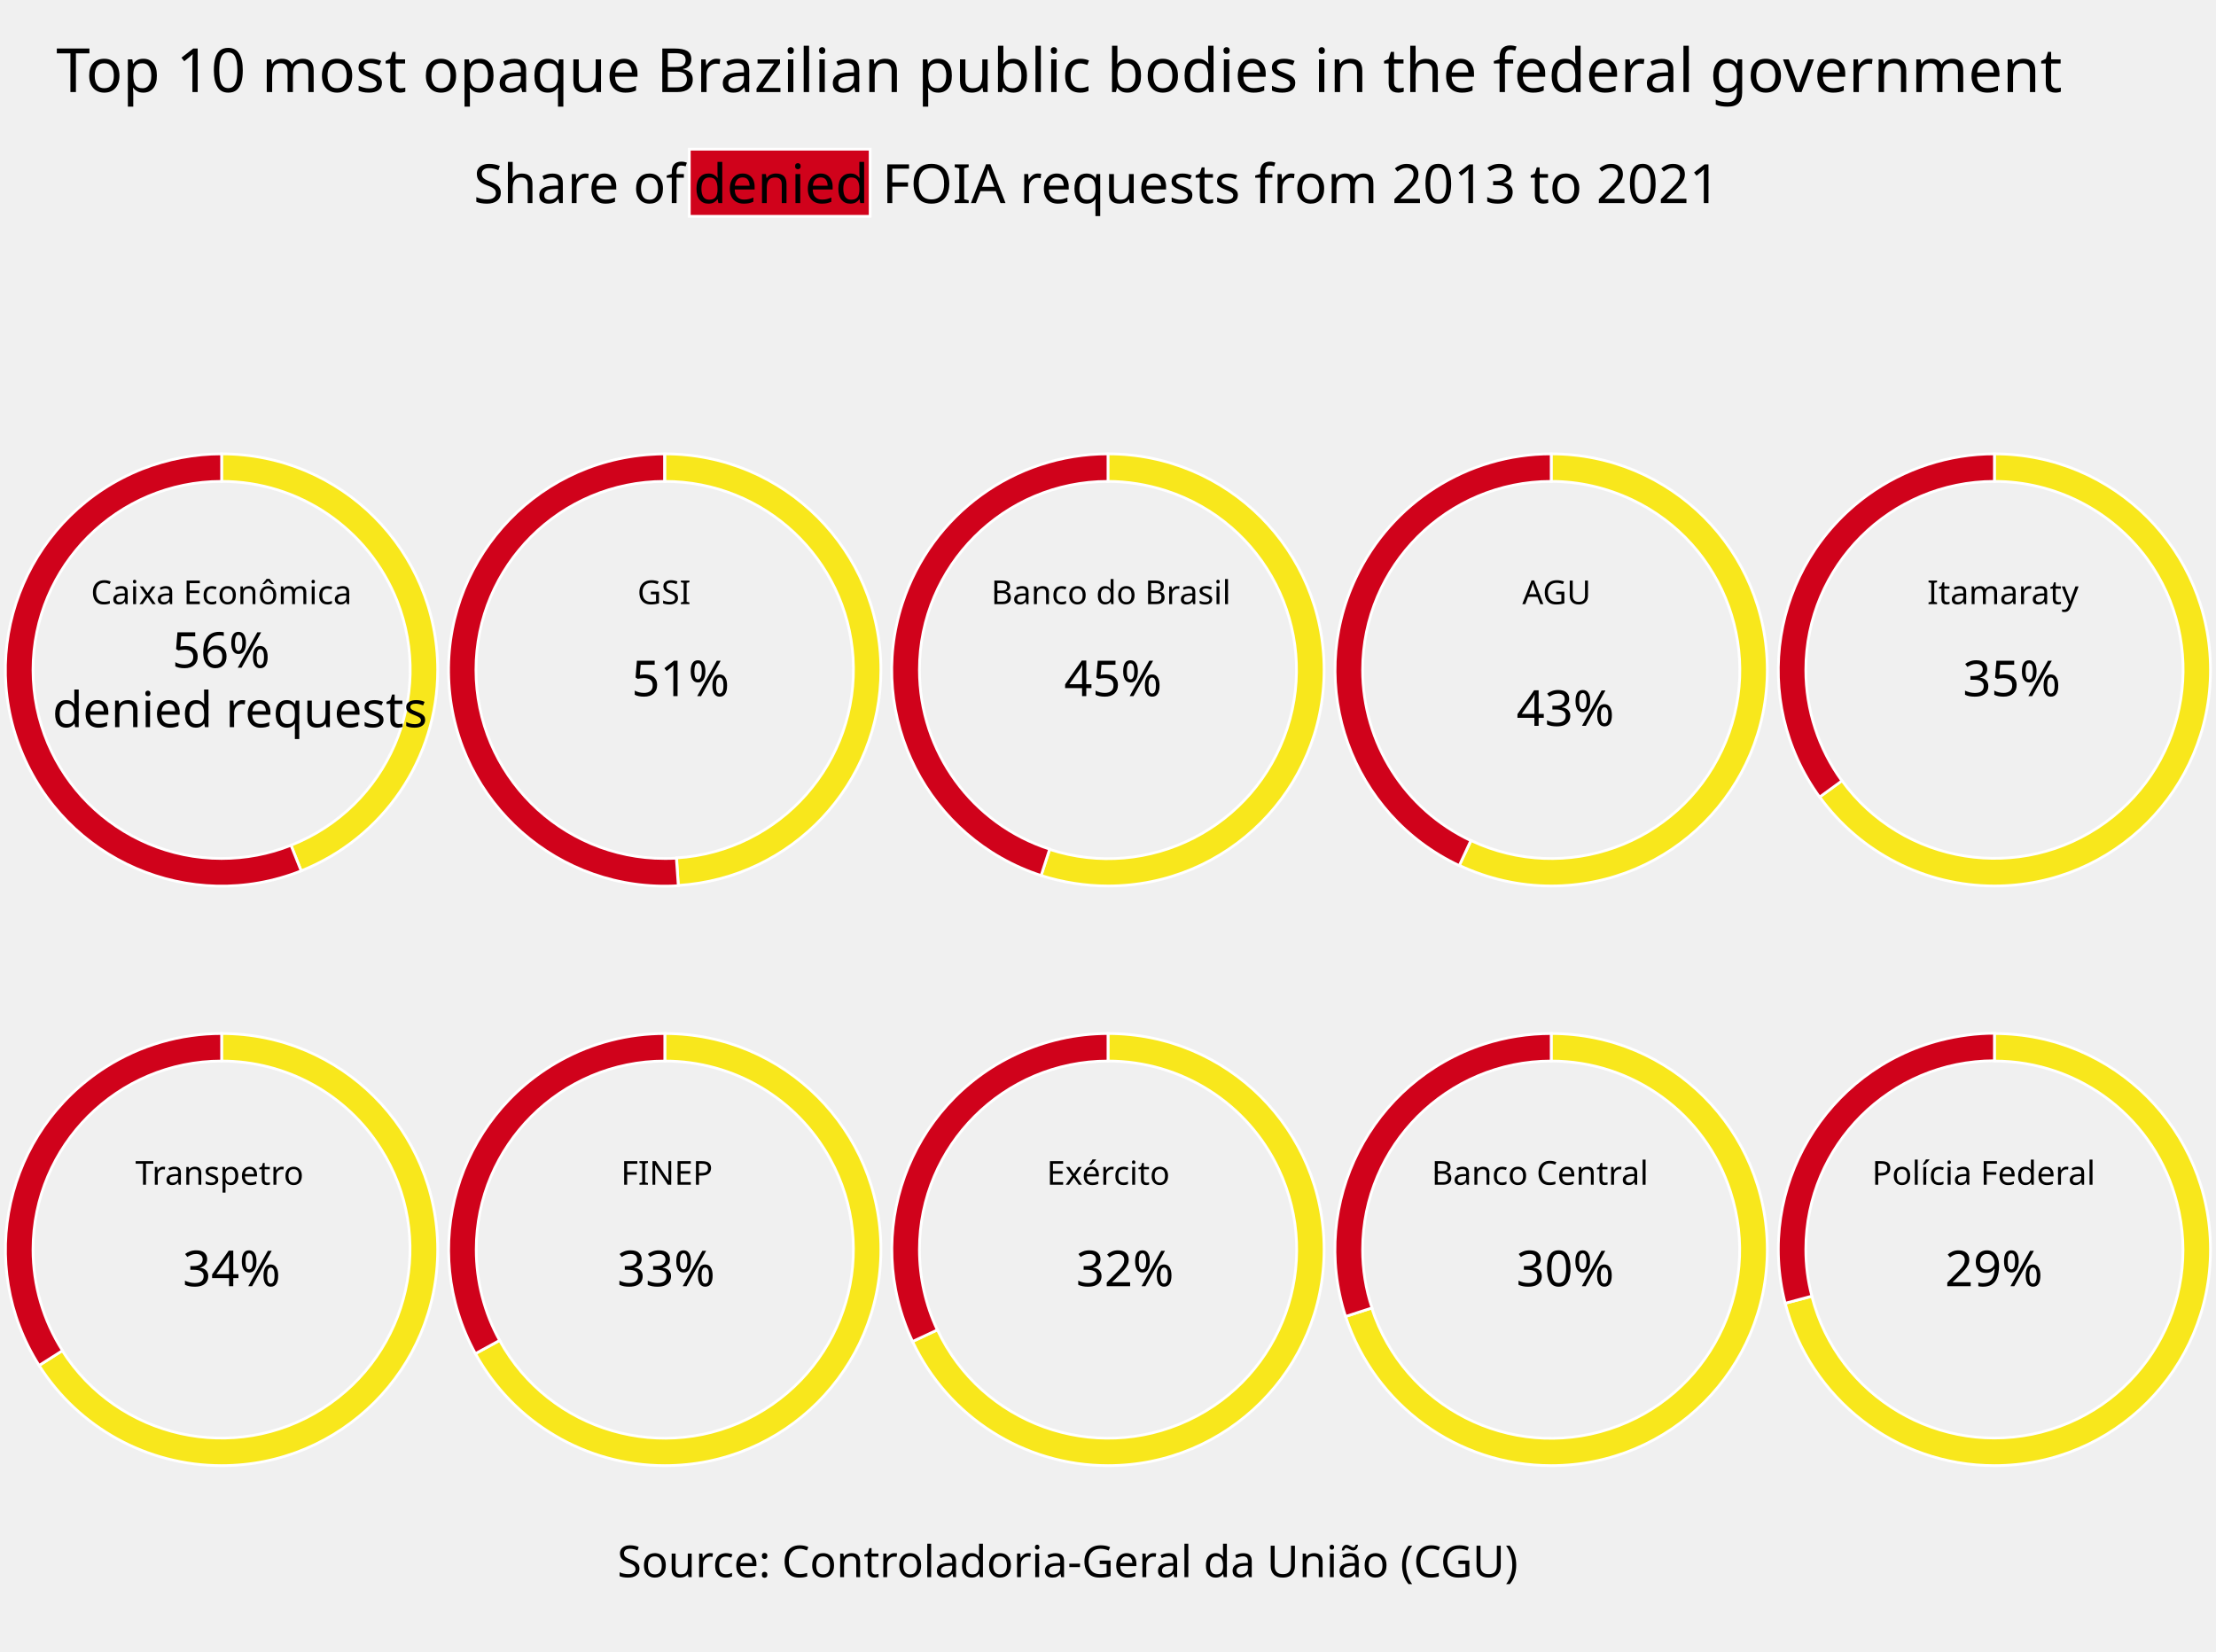
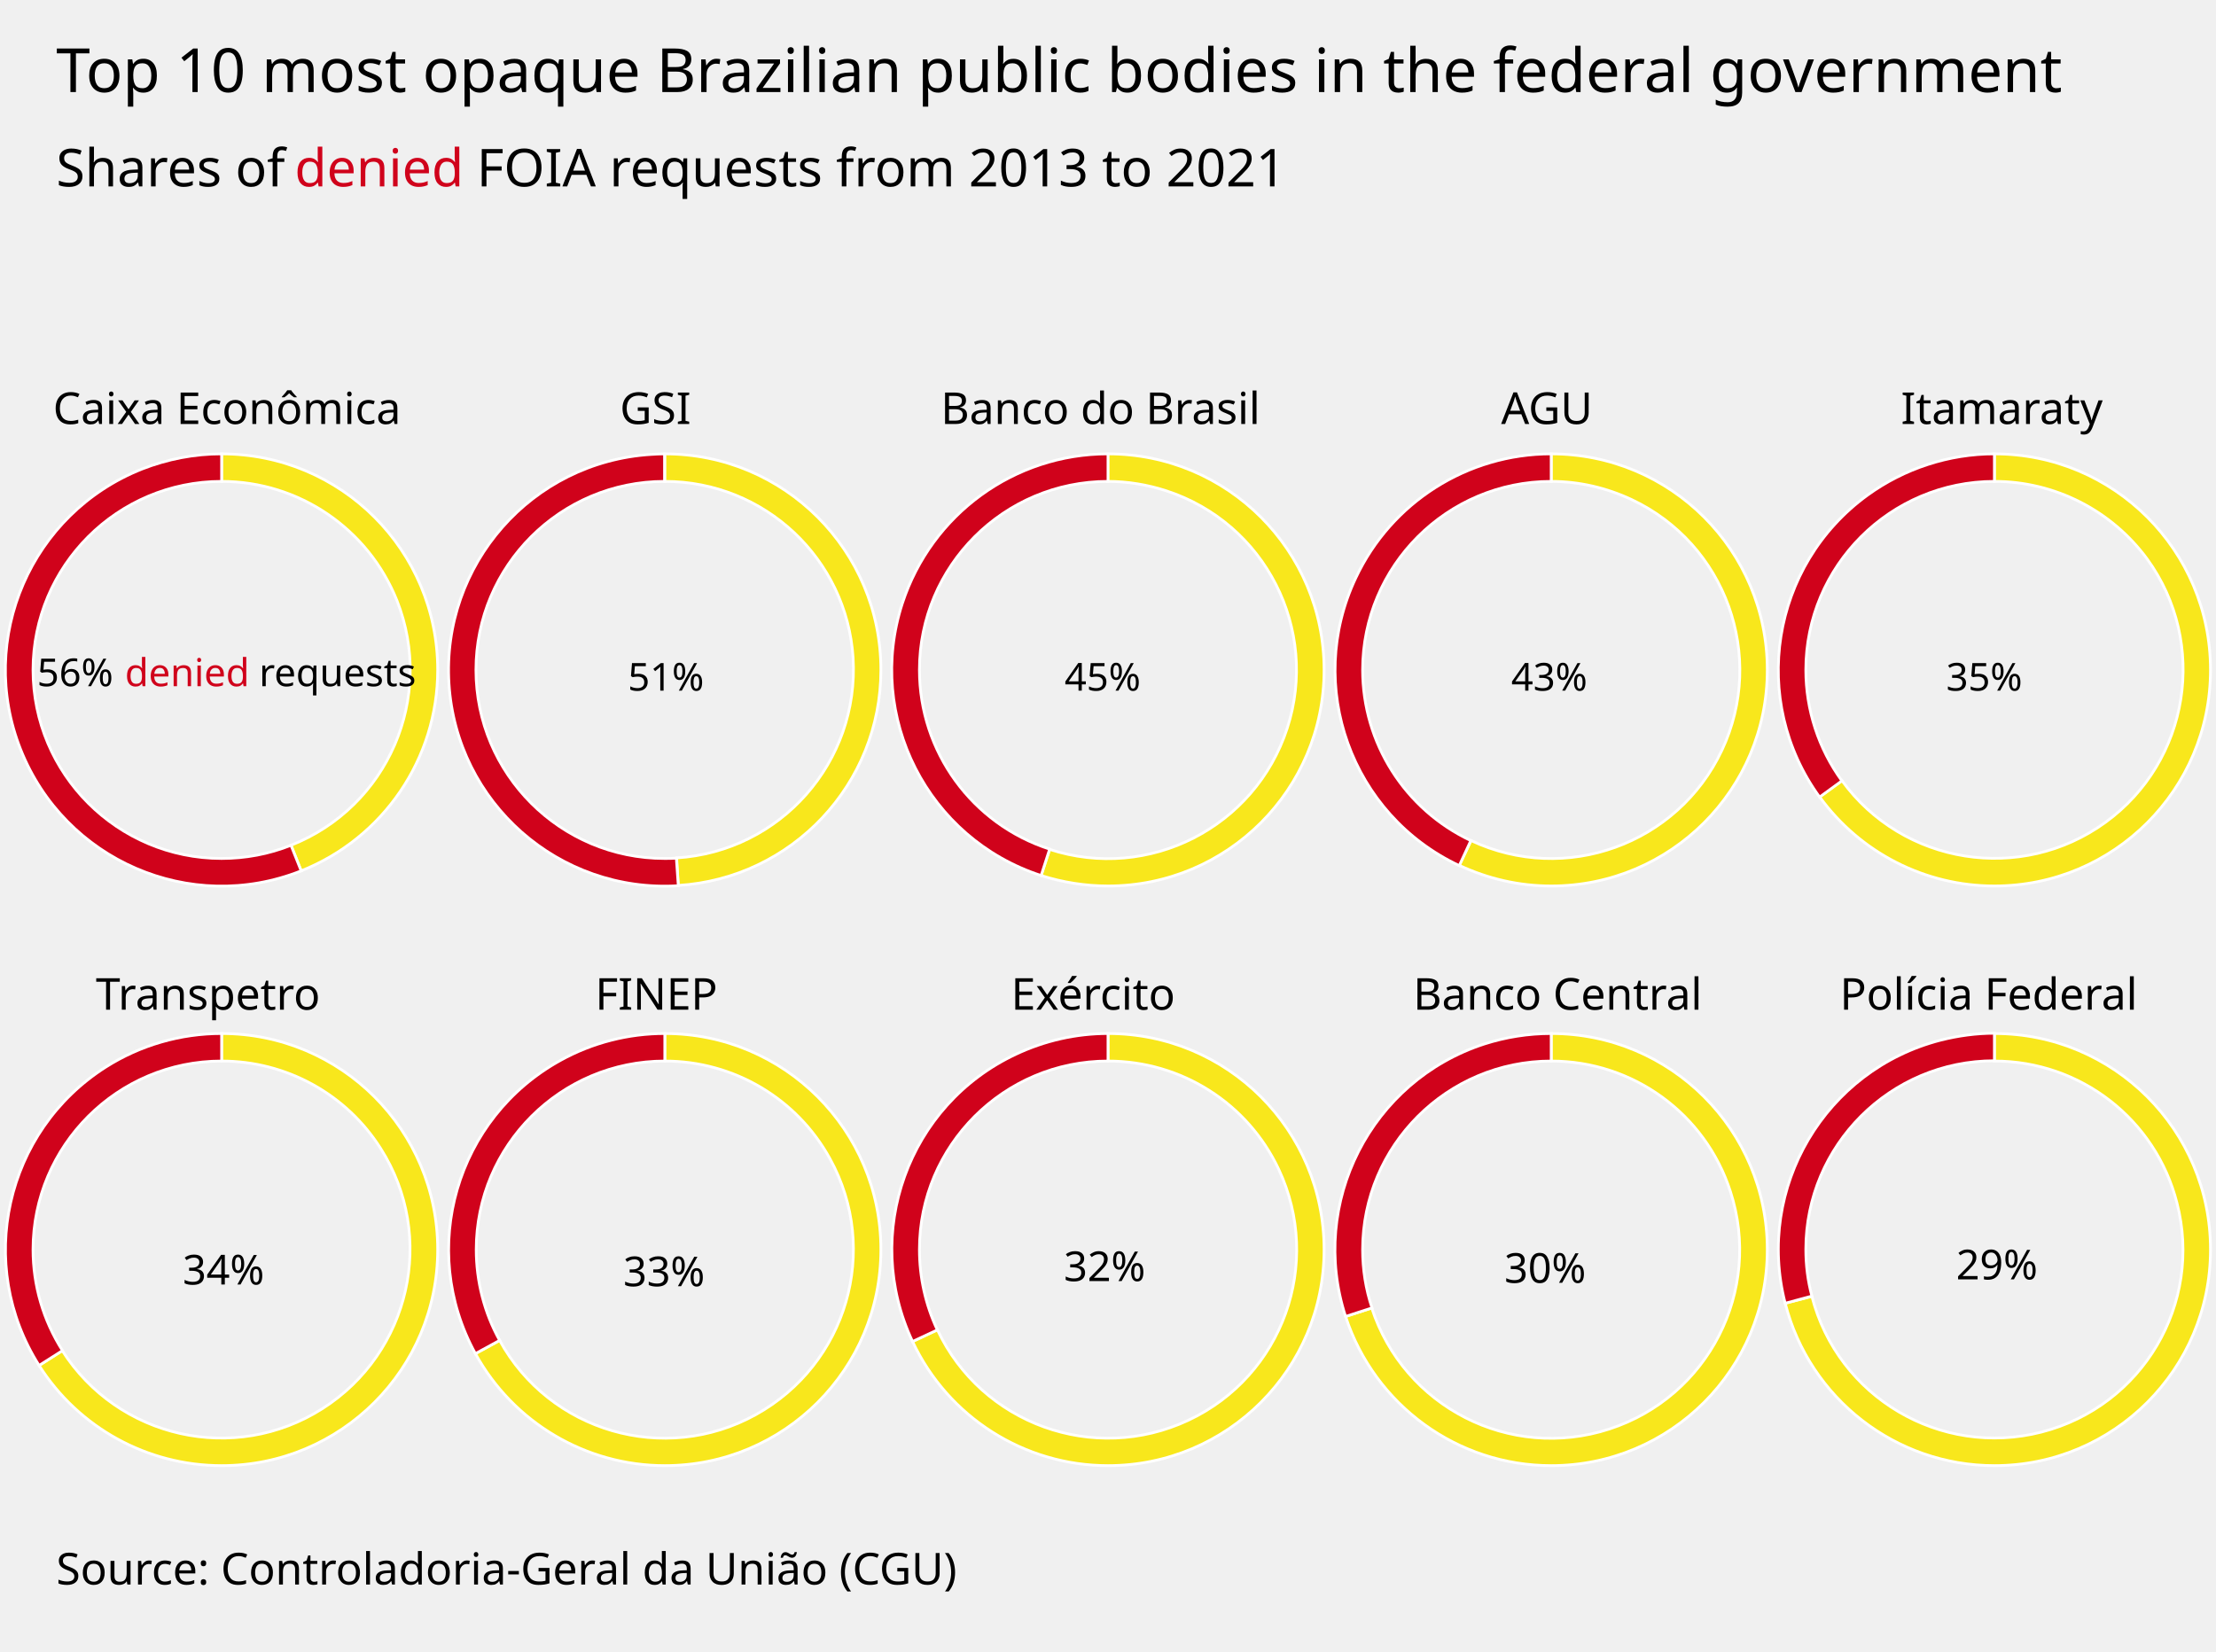
<svg xmlns="http://www.w3.org/2000/svg" version="1.1" id="Layer_1" x="0px" y="0px" viewBox="0 0 805 600" style="enable-background:new 0 0 805 600;" xml:space="preserve">
  <style type="text/css">
	.st0{fill:#F8E71C;stroke:#FFFFFF;}
	.st1{fill:#D0021B;stroke:#FFFFFF;}
	.st2{font-family:'Arial-BoldMT';}
- 	.st3{font-size:12px;}
- 	.st4{font-size:18px;}
- 	.st5{font-family:'ArialMT';}
- 	.st6{font-size:22.14px;}
- 	.st7{font-size:19.68px;}
- 	.st8{font-size:16px;}
+ 	.st3{font-size:16px;}
+ 	.st4{enable-background:new    ;}
+ 	.st5{font-size:14px;}
+ 	.st6{fill:#D0021B;}
+ 	.st7{font-size:15px;}
+ 	.st8{font-size:22.14px;}
+ 	.st9{font-family:'ArialMT';}
+ 	.st10{fill:none;}
+ 	.st11{font-size:19px;}
</style>
-   <g id="pie" transform="translate(80.5,154)">
-     <path class="st0" d="M0,10.9c43.4,0,78.5,35.1,78.5,78.5c0,32.2-19.7,61.1-49.6,73l-3.7-9.3c35.2-13.9,52.4-53.7,38.5-88.9   C53.3,38.1,28.1,20.9,0,20.9V10.9z" />
-     <path class="st1" d="M28.9,162.4c-40.3,16-85.9-3.8-101.9-44.1s3.8-85.9,44.1-101.9c9.2-3.6,19-5.5,28.9-5.5v10   c-37.8,0-68.5,30.7-68.5,68.5s30.7,68.5,68.5,68.5c8.6,0,17.2-1.6,25.2-4.8L28.9,162.4z" />
+   <path class="st0" d="M80.5,164.9c43.4,0,78.5,35.1,78.5,78.5c0,32.2-19.7,61.1-49.6,73l-3.7-9.3c35.2-13.9,52.4-53.7,38.5-88.9  c-10.4-26.1-35.6-43.3-63.7-43.3V164.9z" />
+   <path class="st1" d="M109.4,316.4c-40.3,16-85.9-3.8-101.9-44.1s3.8-85.9,44.1-101.9c9.2-3.6,19-5.5,28.9-5.5v10  c-37.8,0-68.5,30.7-68.5,68.5s30.7,68.5,68.5,68.5c8.6,0,17.2-1.6,25.2-4.8L109.4,316.4z" />
+   <text transform="matrix(1 0 0 1 19.2527 154.0376)" class="st2 st3">Caixa Econômica</text>
+   <text transform="matrix(1 0 0 1 13.4764 249.3097)" class="st4">
+     <tspan x="0" y="0" class="st2 st5">56% </tspan>
+     <tspan x="31.9" y="0" class="st6 st2 st5">denied</tspan>
+     <tspan x="77" y="0" class="st2 st5"> requests</tspan>
+   </text>
+   <text transform="matrix(1 0 0 1 228.0853 250.9207)" class="st2 st5">51% </text>
+   <path class="st0" d="M241.5,164.9c43.4,0,78.5,35.1,78.5,78.5c0,41.4-32.2,75.7-73.6,78.3l-0.6-10c37.8-2.4,66.4-34.9,64.1-72.7  c-2.3-36-32.2-64.1-68.4-64.1V164.9z" />
+   <path class="st1" d="M246.4,321.8c-43.3,2.7-80.6-30.1-83.3-73.4s30.1-80.6,73.4-83.3c1.6-0.1,3.3-0.2,4.9-0.2v10  c-37.8,0-68.5,30.7-68.5,68.5s30.7,68.5,68.5,68.5c1.4,0,2.9,0,4.3-0.1L246.4,321.8z" />
+   <text transform="matrix(1 0 0 1 225.1724 154.0377)" class="st2 st3">GSI</text>
+   <path class="st0" d="M402.5,164.9c43.4,0,78.5,35.1,78.5,78.5s-35.1,78.5-78.5,78.5c-8.2,0-16.4-1.3-24.3-3.8l3.1-9.5  c36,11.7,74.6-8,86.3-44s-8-74.6-44-86.3c-6.8-2.2-14-3.4-21.2-3.4v-10H402.5z" />
+   <path class="st1" d="M378.2,318.1c-41.2-13.4-63.8-57.7-50.4-98.9c10.6-32.4,40.7-54.3,74.7-54.3v10c-37.8,0-68.5,30.7-68.5,68.5  c0,29.7,19.1,56,47.3,65.1L378.2,318.1z" />
+   <path class="st0" d="M563.5,164.9c43.4,0,78.5,35.1,78.5,78.5s-35.1,78.5-78.5,78.5c-11.6,0-23-2.6-33.4-7.5l4.3-9  c34.2,16.1,75,1.4,91.1-32.8s1.4-75-32.8-91.1c-9.2-4.3-19.1-6.6-29.2-6.6V164.9z" />
+   <path class="st1" d="M530.1,314.5C490.8,296,474,249.2,492.5,210c12.9-27.5,40.6-45.1,71-45.1v10c-37.8,0-68.5,30.7-68.5,68.5  c0,26.5,15.3,50.7,39.3,62L530.1,314.5z" />
+   <path class="st0" d="M724.5,164.9c43.4,0,78.5,35.1,78.5,78.5s-35.1,78.5-78.5,78.5c-25.1,0-48.7-12-63.5-32.4l8.1-5.9  c22.2,30.6,65.1,37.4,95.7,15.2c30.6-22.2,37.4-65.1,15.2-95.7c-13-17.7-33.6-28.2-55.5-28.2V164.9z" />
+   <path class="st1" d="M661,289.6c-25.5-35.1-17.7-84.2,17.4-109.7c13.4-9.7,29.6-15,46.1-15v10c-37.8,0-68.5,30.7-68.5,68.5  c0,14.5,4.6,28.6,13.1,40.3L661,289.6z" />
+   <text transform="matrix(1 0 0 1 706.9849 250.9207)" class="st2 st5">35% </text>
+   <text transform="matrix(1 0 0 1 690.5318 154.0377)" class="st2 st3">Itamaraty</text>
+   <path class="st0" d="M80.5,375.5c43.4,0,78.5,35.1,78.5,78.5s-35.1,78.5-78.5,78.5c-26.9,0-51.9-13.7-66.3-36.4l8.4-5.4  c20.3,31.9,62.6,41.4,94.5,21.1s41.5-62.6,21.2-94.5c-12.5-19.8-34.3-31.8-57.8-31.8V375.5z" />
+   <path class="st1" d="M14.2,496.1C-9,459.5,1.8,411,38.4,387.7c12.6-8,27.2-12.2,42.1-12.2v10C42.7,385.5,12,416.2,12,454  c0,13,3.7,25.7,10.7,36.7L14.2,496.1z" />
+   <path class="st0" d="M241.5,375.5c43.4,0,78.5,35.1,78.5,78.5s-35.1,78.5-78.5,78.5c-28.6,0-55-15.6-68.8-40.7l8.8-4.8  c18.2,33.2,59.9,45.3,93,27s45.3-59.8,27-93c-12-21.9-35-35.5-60-35.5V375.5z" />
+   <path class="st1" d="M172.7,491.8c-20.9-38-7-85.7,31-106.6c11.6-6.4,24.6-9.7,37.8-9.7v10c-37.8,0-68.5,30.7-68.5,68.5  c0,11.5,2.9,22.9,8.5,33L172.7,491.8z" />
+   <text transform="matrix(1 0 0 1 386.454 465.4377)" class="st2 st7">32% </text>
+   <text transform="matrix(1 0 0 1 367.2852 366.8419)" class="st2 st3">Exército</text>
+   <path class="st0" d="M402.5,375.5c43.4,0,78.5,35.1,78.5,78.5s-35.1,78.5-78.5,78.5c-30.4,0-58.1-17.6-71-45.1l9-4.3  c16.1,34.3,56.9,49,91.2,32.9c34.3-16.1,48.9-56.9,32.8-91.2c-11.3-24-35.4-39.3-62-39.3V375.5z" />
+   <path class="st1" d="M331.5,487.4c-18.5-39.2-1.7-86,37.6-104.4c10.4-4.9,21.8-7.5,33.4-7.5v10c-37.8,0-68.5,30.7-68.5,68.5  c0,10.1,2.2,20,6.5,29.2L331.5,487.4z" />
+   <text transform="matrix(1 0 0 1 546.492 466.0584)" class="st2 st7">30% </text>
+   <text transform="matrix(1 0 0 1 513.3649 366.8427)" class="st2 st3">Banco Central</text>
+   <path class="st0" d="M563.5,375.5c43.4,0,78.5,35.1,78.5,78.5s-35.1,78.5-78.5,78.5c-34,0-64.1-21.9-74.7-54.2l9.5-3.1  c11.7,36,50.3,55.7,86.3,44c36-11.7,55.7-50.3,44-86.3c-9.1-28.3-35.4-47.4-65.1-47.4V375.5z" />
+   <path class="st1" d="M488.8,478.3c-13.4-41.3,9.2-85.6,50.4-99c7.8-2.5,16-3.8,24.3-3.8v10c-37.8,0-68.5,30.7-68.5,68.5  c0,7.2,1.1,14.3,3.4,21.2L488.8,478.3z" />
+   <path class="st0" d="M724.5,375.5c43.4,0,78.5,35.1,78.5,78.5s-35.1,78.5-78.5,78.5c-35.8,0-67.1-24.3-76-59l9.7-2.5  c9.4,36.6,46.7,58.7,83.4,49.3c36.7-9.4,58.7-46.7,49.2-83.3c-7.7-30.3-35-51.5-66.3-51.5V375.5z" />
+   <path class="st1" d="M648.5,473.5c-10.8-42,14.5-84.8,56.5-95.6c6.4-1.6,12.9-2.5,19.5-2.5v10c-37.8,0-68.5,30.7-68.5,68.5  c0,5.7,0.7,11.5,2.2,17L648.5,473.5z" />
+   <text transform="matrix(1 0 0 1 386.7097 250.9208)" class="st2 st5">45% </text>
+   <text transform="matrix(1 0 0 1 341.7625 154.0379)" class="st2 st3">Banco do Brasil</text>
+   <text transform="matrix(1 0 0 1 548.9733 250.9205)" class="st2 st5">43%</text>
+   <text transform="matrix(1 0 0 1 545.3118 154.0378)" class="st2 st3">AGU</text>
+   <text transform="matrix(1 0 0 1 66.3787 466.6789)" class="st2 st7">34% </text>
+   <text transform="matrix(1 0 0 1 34.8035 366.8426)" class="st2 st3">Transpetro</text>
+   <text transform="matrix(1 0 0 1 226.4165 467.2993)" class="st2 st7">33% </text>
+   <text transform="matrix(1 0 0 1 216.2126 366.8419)" class="st2 st3">FINEP</text>
+   <text transform="matrix(1 0 0 1 710.591 464.8171)" class="st2 st7">29% </text>
+   <text transform="matrix(1 0 0 1 668.3512 366.8426)" class="st2 st3">Polícia Federal</text>
+   <text transform="matrix(1 0 0 1 20.4242 33.4408)" class="st2 st8">Top 10 most opaque Brazilian public bodies in the federal government </text>
+   <text transform="matrix(1 0 0 1 20.4243 575.6827)" class="st9 st3">Source: Controladoria-Geral da União (CGU)</text>
+   <g id="ai2html-settings">
+     <rect x="-450" class="st10" width="400" height="418" />
+     <text transform="matrix(1 0 0 1 -450 10.6499)" class="st7" style="font-family:'MyriadPro-Regular';">ai2html-settings</text>
+     <text transform="matrix(1 0 0 1 -450 29.6499)" class="st7" style="font-family:'MyriadPro-Regular';">settings_version: 0.106.0</text>
+     <text transform="matrix(1 0 0 1 -450 48.6499)" class="st7" style="font-family:'MyriadPro-Regular';">image_format: auto</text>
+     <text transform="matrix(1 0 0 1 -450 67.6499)" class="st7" style="font-family:'MyriadPro-Regular';">responsiveness: fixed</text>
+     <text transform="matrix(1 0 0 1 -450 86.6499)" class="st7" style="font-family:'MyriadPro-Regular';">output: one-file</text>
+     <text transform="matrix(1 0 0 1 -450 105.6499)" class="st7" style="font-family:'MyriadPro-Regular';">html_output_path: /ai2html-output/</text>
+     <text transform="matrix(1 0 0 1 -450 124.6499)" class="st7" style="font-family:'MyriadPro-Regular';">html_output_extension: .html</text>
+     <text transform="matrix(1 0 0 1 -450 143.6499)" class="st7" style="font-family:'MyriadPro-Regular';">image_output_path: </text>
+     <text transform="matrix(1 0 0 1 -450 162.6499)" class="st7" style="font-family:'MyriadPro-Regular';">local_preview_template: </text>
+     <text transform="matrix(1 0 0 1 -450 181.6499)" class="st7" style="font-family:'MyriadPro-Regular';">png_number_of_colors: 128</text>
+     <text transform="matrix(1 0 0 1 -450 200.6499)" class="st7" style="font-family:'MyriadPro-Regular';">jpg_quality: 60</text>
+     <text transform="matrix(1 0 0 1 -450 219.6499)" class="st7" style="font-family:'MyriadPro-Regular';">headline: </text>
+     <text transform="matrix(1 0 0 1 -450 238.6499)" class="st7" style="font-family:'MyriadPro-Regular';">leadin: </text>
+     <text transform="matrix(1 0 0 1 -450 257.6499)" class="st7" style="font-family:'MyriadPro-Regular';">notes: </text>
+     <text transform="matrix(1 0 0 1 -450 276.6499)" class="st7" style="font-family:'MyriadPro-Regular';">sources: </text>
+     <text transform="matrix(1 0 0 1 -450 295.6499)" class="st7" style="font-family:'MyriadPro-Regular';">credit: </text>
  </g>
-   <text transform="matrix(1 0 0 1 33.0262 219.4912)" class="st2 st3">Caixa Econômica</text>
-   <text transform="matrix(1 0 0 1 62.5459 242.5922)">
-     <tspan x="0" y="0" class="st2 st4">56%</tspan>
-     <tspan x="36" y="0" class="st5 st4"> </tspan>
-     <tspan x="-43.5" y="21.6" class="st5 st4">denied requests</tspan>
+   <text transform="matrix(1 0 0 1 20.4243 67.7187)">
+     <tspan x="0" y="0" class="st9 st11">Shares of </tspan>
+     <tspan x="86.6" y="0" class="st6 st2 st11">denied</tspan>
+     <tspan x="147.8" y="0" class="st9 st11"> FOIA requests from 2013 to 2021</tspan>
  </text>
-   <text transform="matrix(1 0 0 1 229.451 252.9246)" class="st2 st4">51% </text>
-   <g id="pie_00000034800266153344353810000009281888846529579706_" transform="translate(80.5,154)">
-     <path class="st0" d="M161,10.9c43.4,0,78.5,35.1,78.5,78.5c0,41.4-32.2,75.7-73.6,78.3l-0.6-10c37.8-2.4,66.4-34.9,64.1-72.7   C227.1,49,197.2,20.9,161,20.9V10.9z" />
-     <path class="st1" d="M165.9,167.8c-43.3,2.7-80.6-30.1-83.3-73.4c-2.7-43.3,30.1-80.6,73.4-83.3c1.6-0.1,3.3-0.2,4.9-0.2v10   c-37.8,0-68.5,30.7-68.5,68.5s30.7,68.5,68.5,68.5c1.4,0,2.9,0,4.3-0.1L165.9,167.8z" />
-   </g>
-   <text transform="matrix(1 0 0 1 231.54 219.4913)" class="st2 st3">GSI</text>
-   <g transform="translate(322,0)">
-     <g id="pie_00000011028790576212827700000005391861756128805039_" transform="translate(80.5,154)">
-       <path class="st0" d="M0,10.9c43.4,0,78.5,35.1,78.5,78.5S43.4,167.9,0,167.9c-8.2,0-16.4-1.3-24.3-3.8l3.1-9.5    c36,11.7,74.6-8,86.3-44s-8-74.6-44-86.3c-6.8-2.2-14-3.4-21.2-3.4V10.9z" />
-       <path class="st1" d="M-24.3,164.1c-41.2-13.4-63.8-57.7-50.4-98.9C-64.1,32.8-34,10.9,0,10.9v10c-37.8,0-68.5,30.7-68.5,68.5    c0,29.7,19.1,56,47.3,65.1L-24.3,164.1z" />
-     </g>
-   </g>
-   <g transform="translate(483,0)">
-     <g id="pie_00000024709844901251402130000002122757670835562937_" transform="translate(80.5,154)">
-       <path class="st0" d="M0,10.9c43.4,0,78.5,35.1,78.5,78.5S43.4,167.9,0,167.9c-11.6,0-23-2.6-33.4-7.5l4.3-9    c34.2,16.1,75,1.4,91.1-32.8s1.4-75-32.8-91.1C20,23.2,10.1,20.9,0,20.9V10.9z" />
-       <path class="st1" d="M-33.4,160.5C-72.7,142-89.5,95.2-71,56c12.9-27.5,40.6-45.1,71-45.1v10c-37.8,0-68.5,30.7-68.5,68.5    c0,26.5,15.3,50.7,39.3,62L-33.4,160.5z" />
-     </g>
-   </g>
-   <g transform="translate(644,0)">
-     <g id="pie_00000133529687286371529240000011167029399332465083_" transform="translate(80.5,154)">
-       <path class="st0" d="M0,10.9c43.4,0,78.5,35.1,78.5,78.5S43.4,167.9,0,167.9c-25.1,0-48.7-12-63.5-32.4l8.1-5.9    c22.2,30.6,65.1,37.4,95.7,15.2s37.4-65.1,15.2-95.7C42.5,31.4,21.9,20.9,0,20.9V10.9z" />
-       <path class="st1" d="M-63.5,135.6C-89,100.5-81.2,51.4-46.1,25.9c13.4-9.7,29.6-15,46.1-15v10c-37.8,0-68.5,30.7-68.5,68.5    c0,14.5,4.6,28.6,13.1,40.3L-63.5,135.6z" />
-     </g>
-     <text transform="matrix(1 0 0 1 69.0223 252.9243)" class="st2 st4">35% </text>
-     <text transform="matrix(1 0 0 1 56.0885 219.4915)" class="st2 st3">Itamaraty</text>
-   </g>
-   <g transform="translate(0,300)">
-     <g id="pie_00000078034552838740998780000001217733015376952511_" transform="translate(80.5,154)">
-       <path class="st0" d="M0-78.5c43.4,0,78.5,35.1,78.5,78.5S43.4,78.5,0,78.5c-26.9,0-51.9-13.7-66.3-36.4l8.4-5.4    c20.3,31.9,62.6,41.4,94.5,21.1S78.1-4.8,57.8-36.7C45.3-56.5,23.5-68.5,0-68.5V-78.5z" />
-       <path class="st1" d="M-66.3,42.1C-89.5,5.5-78.7-43-42.1-66.3c12.6-8,27.2-12.2,42.1-12.2v10c-37.8,0-68.5,30.7-68.5,68.5    c0,13,3.7,25.7,10.7,36.7L-66.3,42.1z" />
-     </g>
-   </g>
-   <g transform="translate(161,300)">
-     <g id="pie_00000183237080392223112930000000474669414109769606_" transform="translate(80.5,154)">
-       <path class="st0" d="M0-78.5c43.4,0,78.5,35.1,78.5,78.5S43.4,78.5,0,78.5c-28.6,0-55-15.6-68.8-40.7L-60,33    c18.2,33.2,59.9,45.3,93,27S78.3,0.2,60-33C48-54.9,25-68.5,0-68.5V-78.5z" />
-       <path class="st1" d="M-68.8,37.8c-20.9-38-7-85.7,31-106.6c11.6-6.4,24.6-9.7,37.8-9.7v10c-37.8,0-68.5,30.7-68.5,68.5    c0,11.5,2.9,22.9,8.5,33L-68.8,37.8z" />
-       <text transform="matrix(1 0 0 1 149.3827 13.2995)" class="st2 st4">32% </text>
-       <text transform="matrix(1 0 0 1 138.7508 -23.565)" class="st2 st3">Exército</text>
-     </g>
-   </g>
-   <g transform="translate(322,300)">
-     <g id="pie_00000092416183595051255540000011874413498486725504_" transform="translate(80.5,154)">
-       <path class="st0" d="M0-78.5c43.4,0,78.5,35.1,78.5,78.5S43.4,78.5,0,78.5c-30.4,0-58.1-17.6-71-45.1l9-4.3    C-45.9,63.4-5.1,78.1,29.2,62S78.1,5.1,62-29.2c-11.3-24-35.4-39.3-62-39.3V-78.5z" />
-       <path class="st1" d="M-71,33.4C-89.5-5.8-72.7-52.6-33.4-71C-23-75.9-11.6-78.5,0-78.5v10c-37.8,0-68.5,30.7-68.5,68.5    c0,10.1,2.2,20,6.5,29.2L-71,33.4z" />
-       <text transform="matrix(1 0 0 1 148.3177 13.2996)" class="st2 st4">30% </text>
-       <text transform="matrix(1 0 0 1 117.5626 -23.5649)" class="st2 st3">Banco Central</text>
-     </g>
-   </g>
-   <g transform="translate(483,300)">
-     <g id="pie_00000058562713941118847600000000654804198250663303_" transform="translate(80.5,154)">
-       <path class="st0" d="M0-78.5c43.4,0,78.5,35.1,78.5,78.5S43.4,78.5,0,78.5c-34,0-64.1-21.9-74.7-54.2l9.5-3.1    c11.7,36,50.3,55.7,86.3,44s55.7-50.3,44-86.3C56-49.4,29.7-68.5,0-68.5V-78.5z" />
-       <path class="st1" d="M-74.7,24.3C-88.1-17-65.5-61.3-24.3-74.7c7.8-2.5,16-3.8,24.3-3.8v10c-37.8,0-68.5,30.7-68.5,68.5    c0,7.2,1.1,14.3,3.4,21.2L-74.7,24.3z" />
-     </g>
-   </g>
-   <g transform="translate(644,300)">
-     <g id="pie_00000027582776311487578260000017993782444974823612_" transform="translate(80.5,154)">
-       <path class="st0" d="M0-78.5c43.4,0,78.5,35.1,78.5,78.5S43.4,78.5,0,78.5c-35.8,0-67.1-24.3-76-59l9.7-2.5    c9.4,36.6,46.7,58.7,83.4,49.3S75.8,19.6,66.3-17C58.6-47.3,31.3-68.5,0-68.5V-78.5z" />
-       <path class="st1" d="M-76,19.5c-10.8-42,14.5-84.8,56.5-95.6c6.4-1.6,12.9-2.5,19.5-2.5v10c-37.8,0-68.5,30.7-68.5,68.5    c0,5.7,0.7,11.5,2.2,17L-76,19.5z" />
-     </g>
-   </g>
-   <text transform="matrix(1 0 0 1 386.5492 252.9245)" class="st2 st4">45% </text>
-   <text transform="matrix(1 0 0 1 360.0656 219.4916)" class="st2 st3">Banco do Brasil</text>
-   <text transform="matrix(1 0 0 1 550.8687 263.7245)" class="st2 st4">43%</text>
-   <text transform="matrix(1 0 0 1 552.9998 219.4913)" class="st2 st3">AGU</text>
-   <text transform="matrix(1 0 0 1 66.3787 467.2993)" class="st2 st4">34% </text>
-   <text transform="matrix(1 0 0 1 49.1568 430.4347)" class="st2 st3">Transpetro</text>
-   <text transform="matrix(1 0 0 1 224.1987 467.2995)" class="st2 st4">33% </text>
-   <text transform="matrix(1 0 0 1 225.5791 430.4354)" class="st2 st3">FINEP</text>
-   <text transform="matrix(1 0 0 1 706.5295 467.2995)" class="st2 st4">29% </text>
-   <text transform="matrix(1 0 0 1 680.046 430.4355)" class="st2 st3">Polícia Federal</text>
-   <rect x="250.4" y="54.2" class="st1" width="65.7" height="24.4" />
-   <text transform="matrix(1 0 0 1 20.4242 33.4408)" class="st2 st6">Top 10 most opaque Brazilian public bodies in the federal government </text>
-   <text transform="matrix(1 0 0 1 172.0343 73.7904)">
-     <tspan x="0" y="0" class="st5 st7">Share of </tspan>
-     <tspan x="79.9" y="0" class="st2 st7">denied</tspan>
-     <tspan x="143.3" y="0" class="st5 st7"> FOIA requests from 2013 to 2021</tspan>
-   </text>
-   <text transform="matrix(1 0 0 1 224.2649 573.0197)" class="st2 st8">Source: Controladoria-Geral da União (CGU)</text>
</svg>
